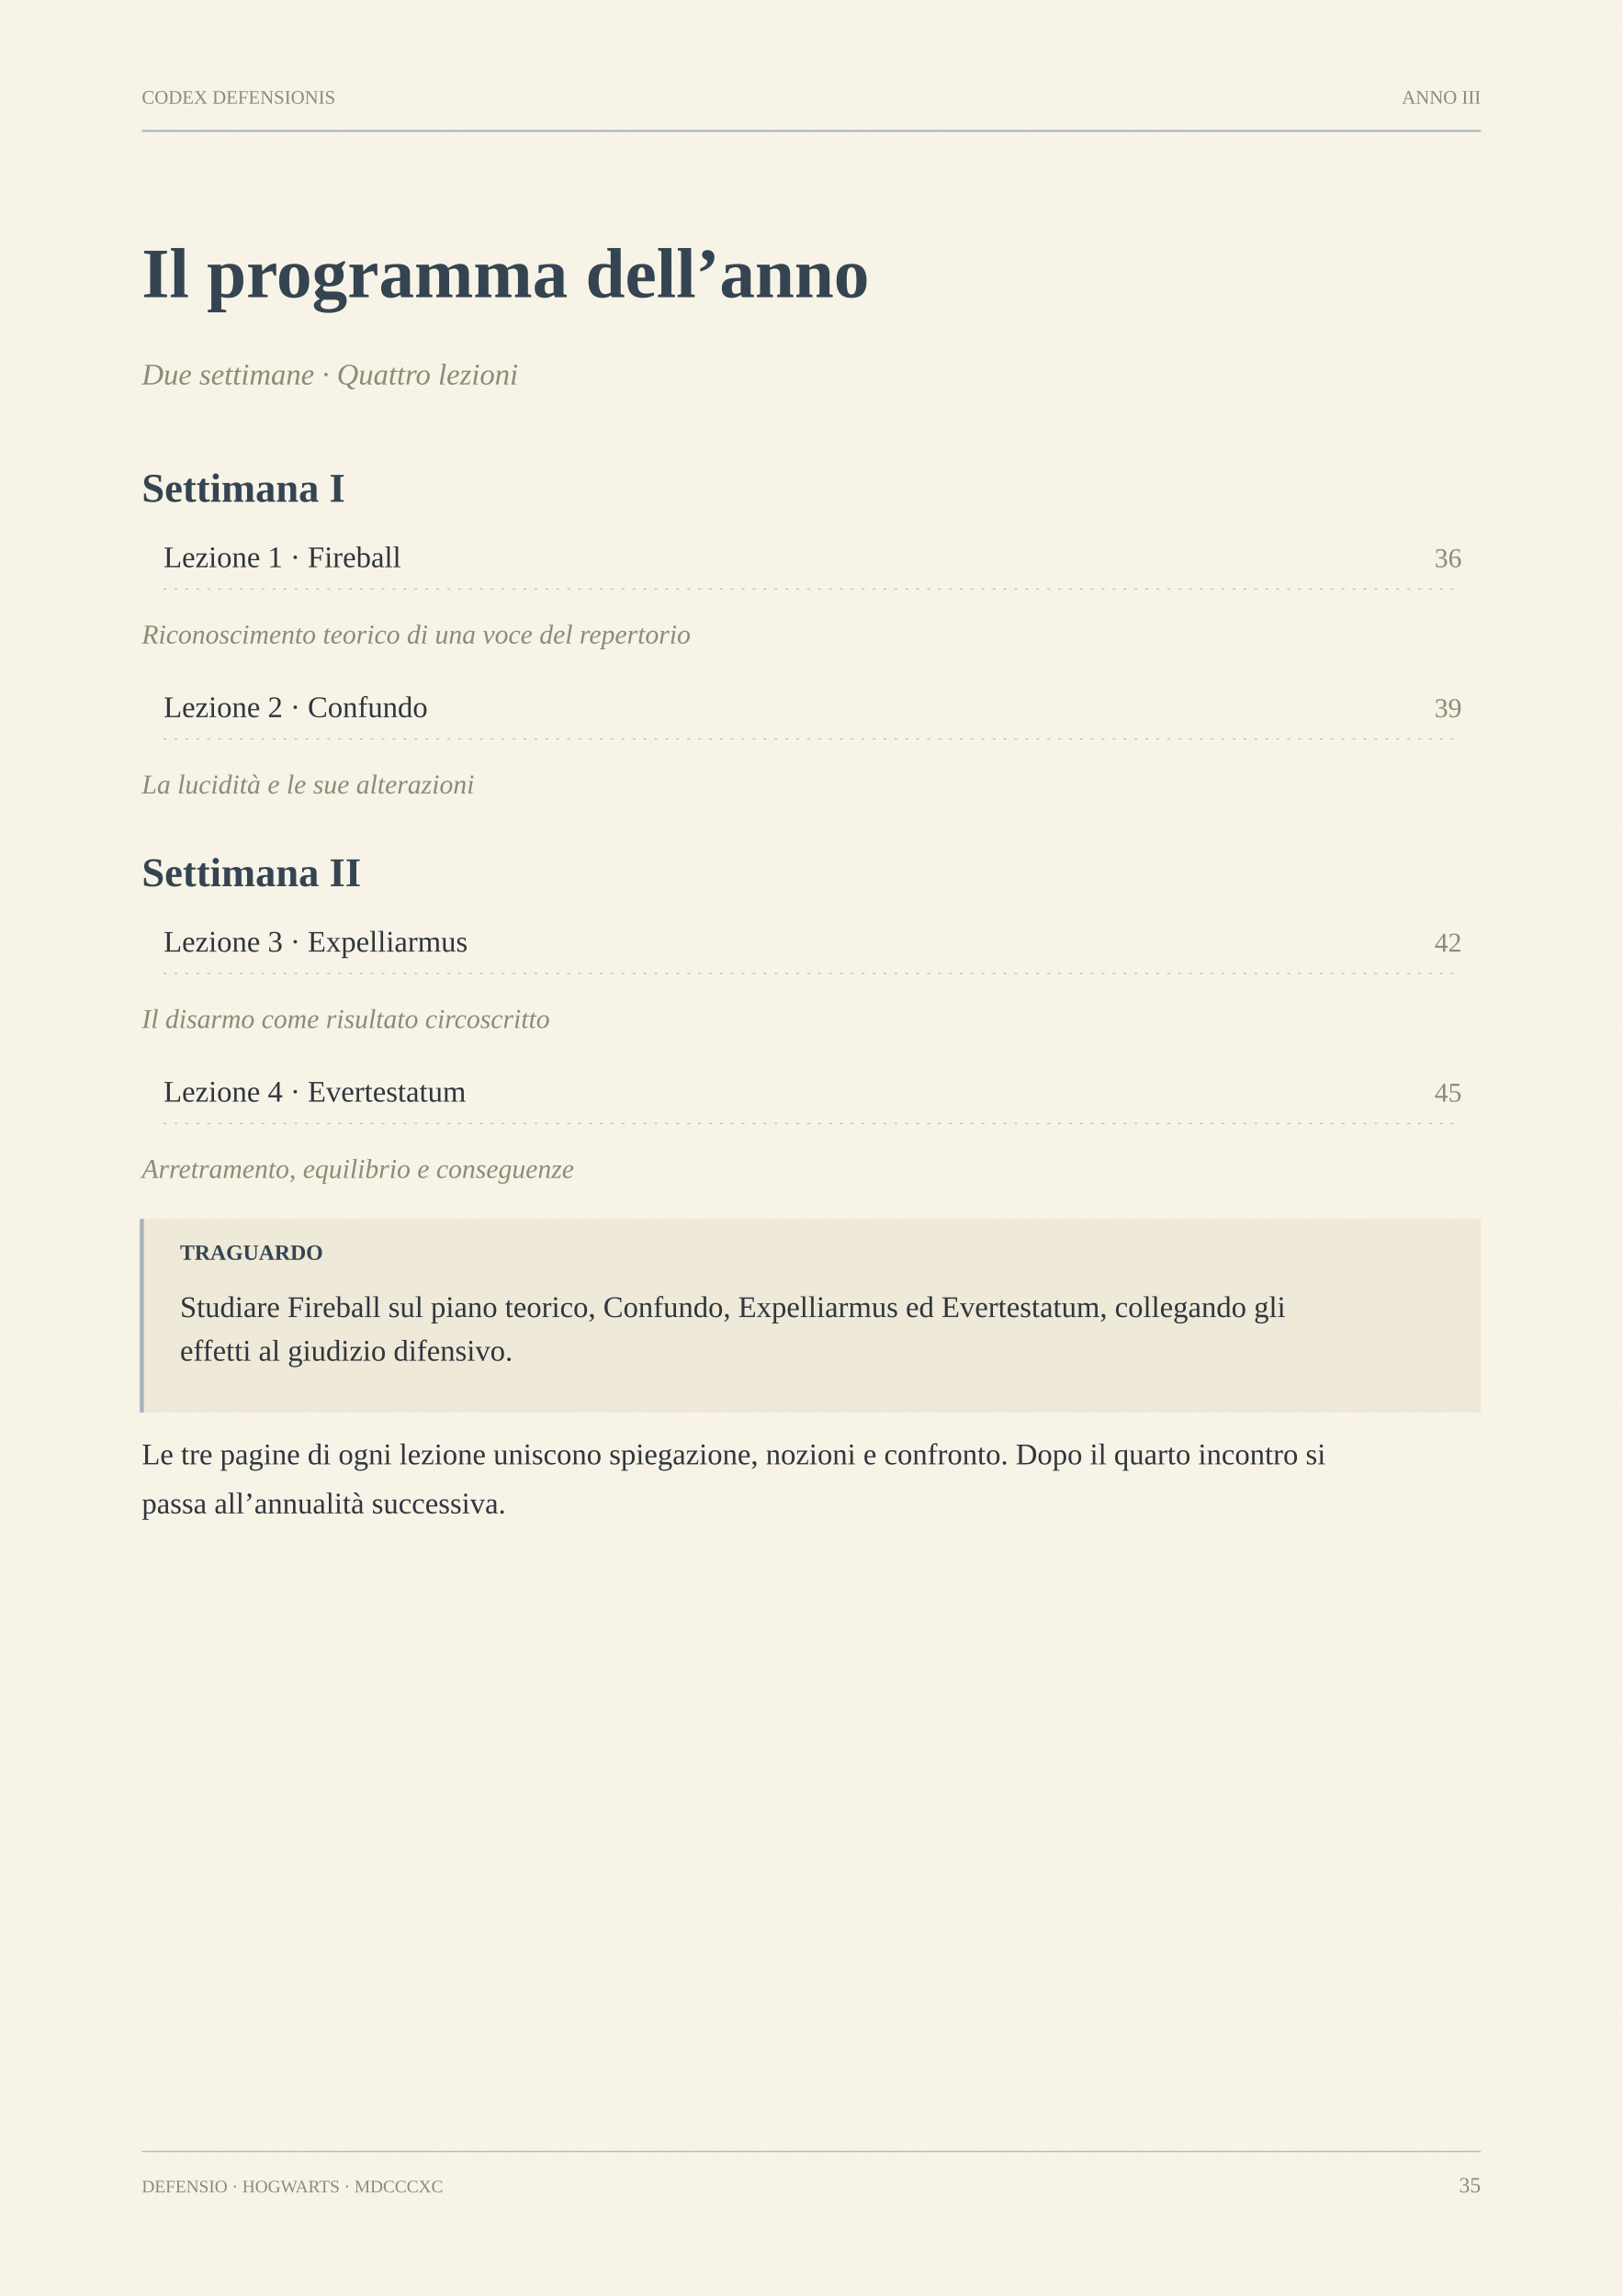
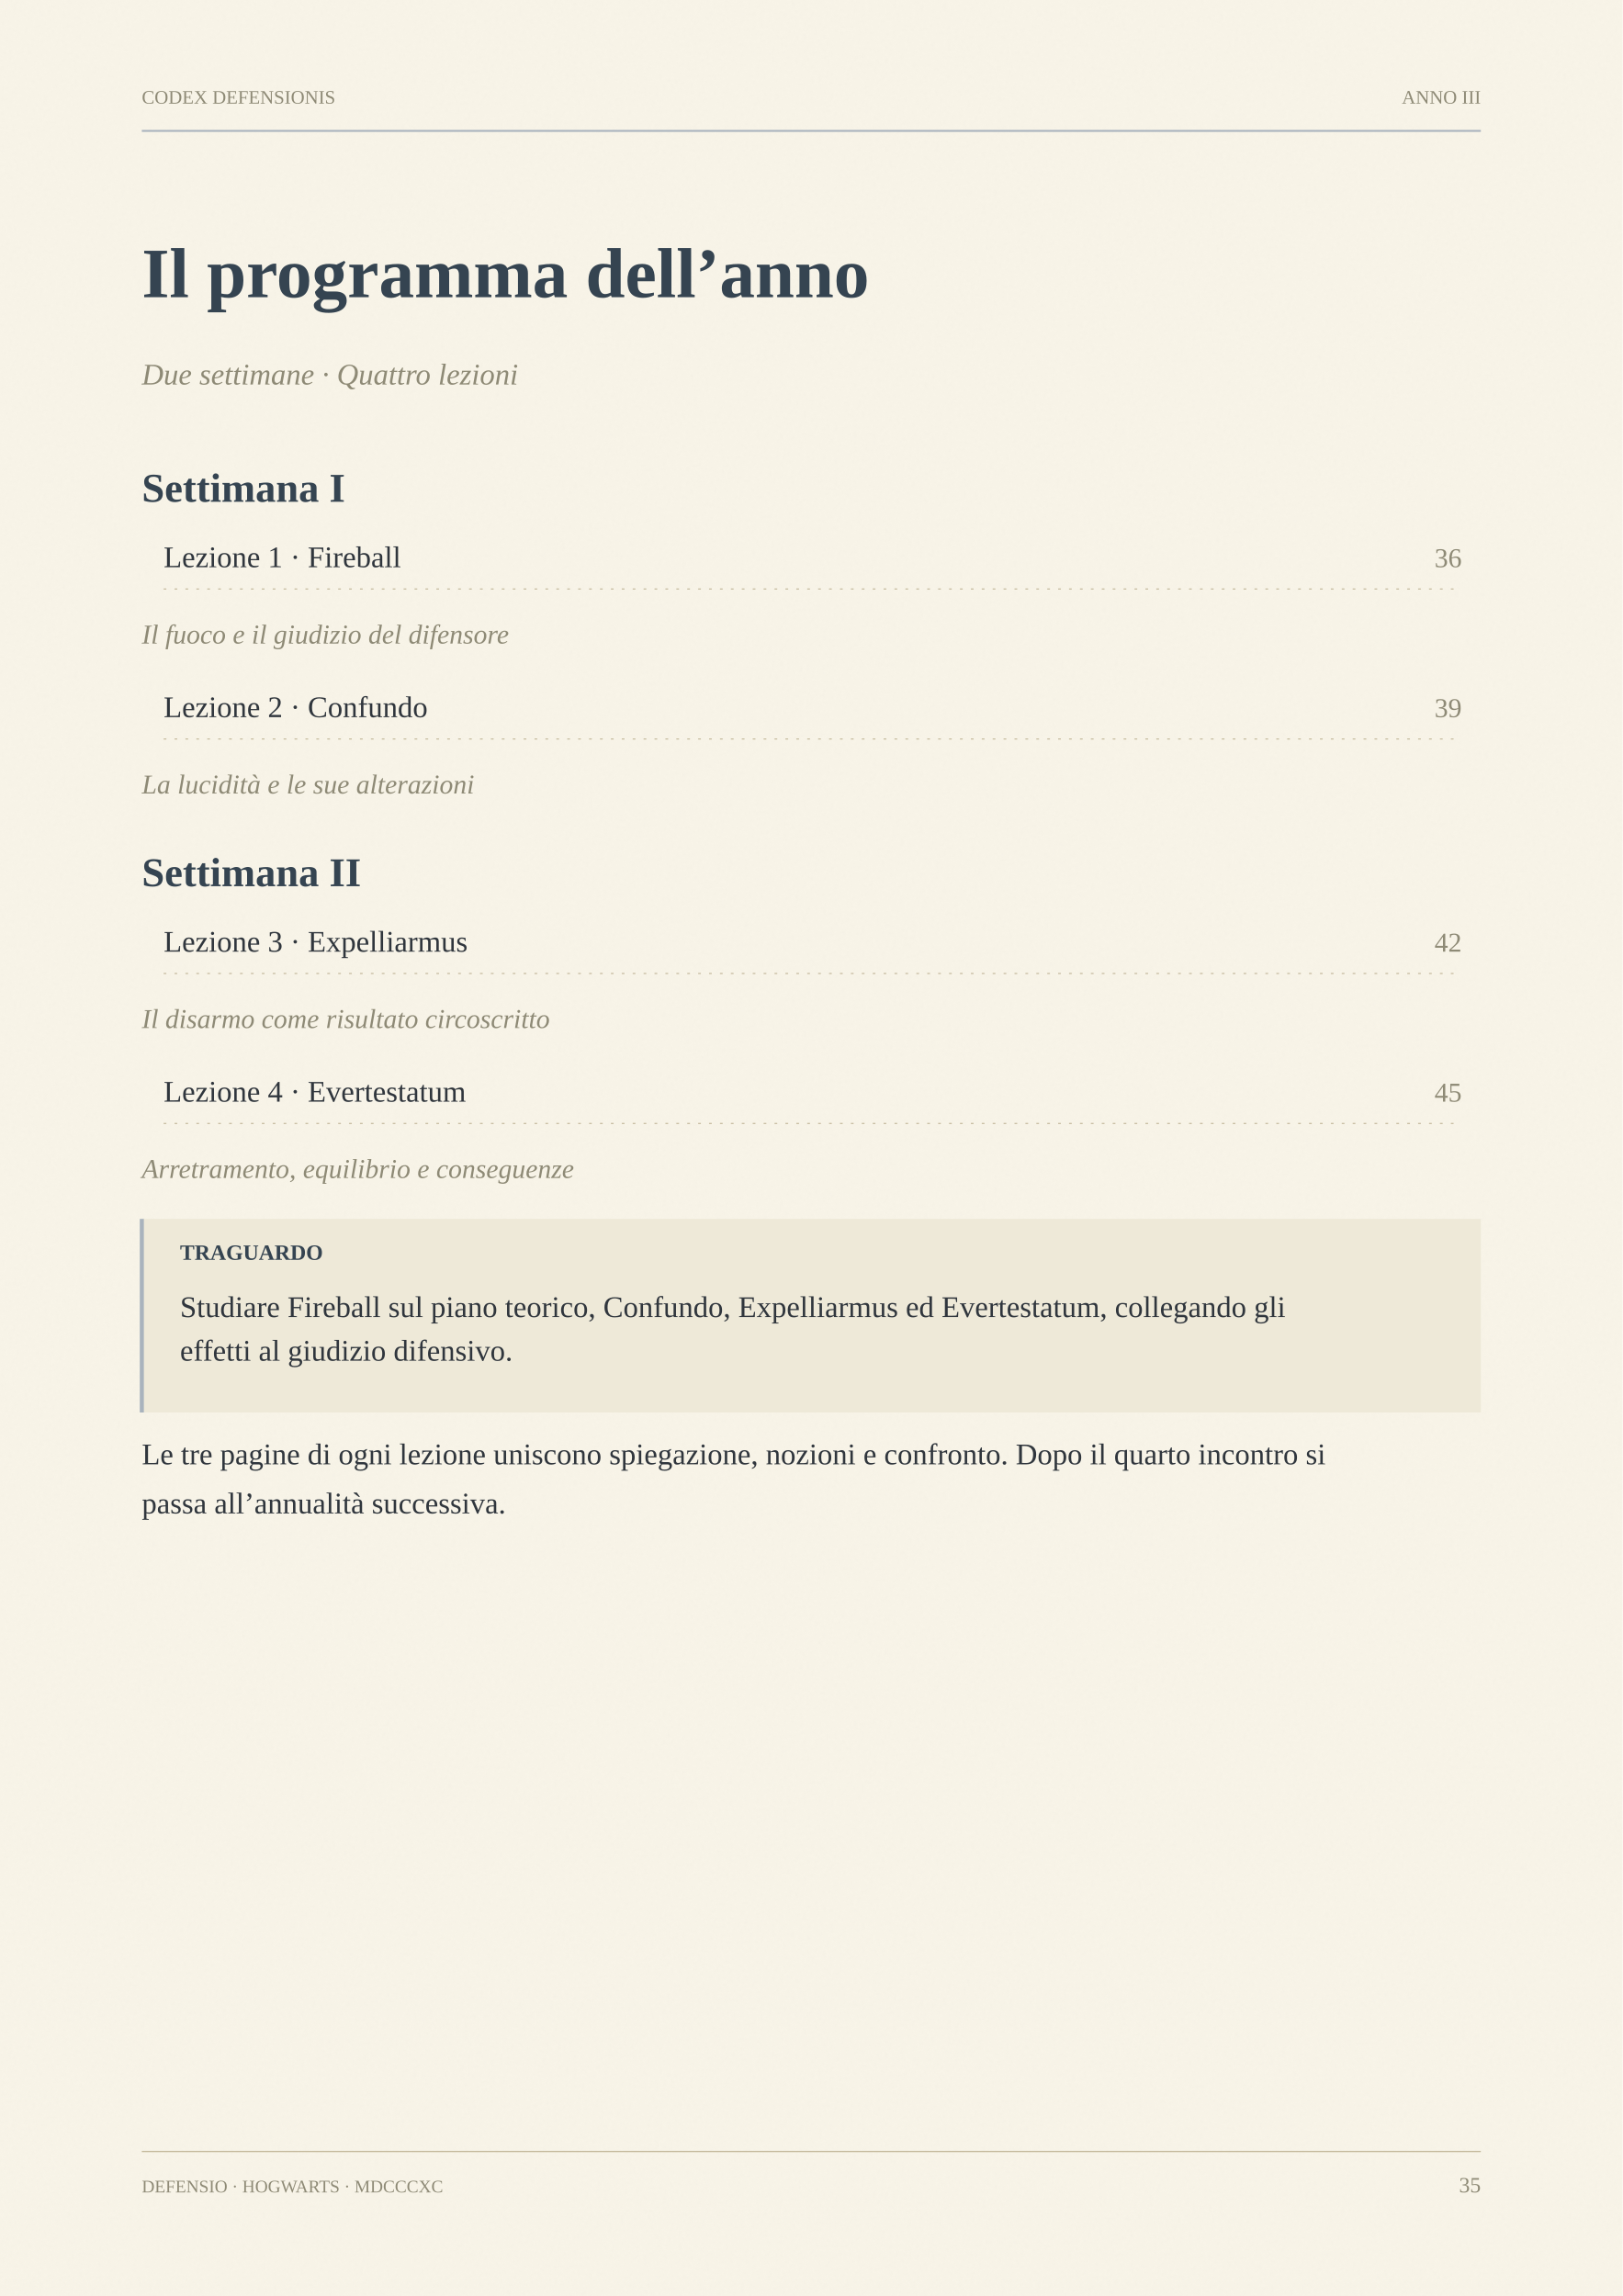
<svg xmlns="http://www.w3.org/2000/svg" width="595" height="842" viewBox="0 0 595 842">
  <defs>
    <filter id="grain">
      <feTurbulence type="fractalNoise" baseFrequency=".7" numOctaves="3" stitchTiles="stitch" />
      <feColorMatrix type="saturate" values="0" />
    </filter>
    <pattern id="paper" width="595" height="842" patternUnits="userSpaceOnUse">
      <rect width="595" height="842" filter="url(#grain)" opacity=".17" />
    </pattern>
    <linearGradient id="leather">
      <stop stop-color="#0e141a" />
      <stop offset=".12" stop-color="#394652" />
      <stop offset=".6" stop-color="#232f3b" />
      <stop offset="1" stop-color="#090e14" />
    </linearGradient>
  </defs>
  <rect width="595" height="842" fill="#f8f4e8" />
  <rect width="595" height="842" fill="url(#paper)" opacity=".17" />
  <text x="52" y="38" font-family="Georgia, Times New Roman, serif" font-size="7" fill="#8e8a76">CODEX DEFENSIONIS</text>
  <text x="543" y="38" font-family="Georgia, Times New Roman, serif" font-size="7" fill="#8e8a76" text-anchor="end">ANNO III</text>
  <path d="M52 48H543" stroke="#a9b3bd" stroke-width=".7" />
  <text x="52" y="109" font-family="Georgia, Times New Roman, serif" font-size="26" fill="#354451" font-weight="bold">Il programma dell’anno</text>
  <text x="52" y="141" font-family="Georgia, Times New Roman, serif" font-size="11" fill="#8e8a76" font-style="italic">Due settimane · Quattro lezioni</text>
  <text x="52" y="184" font-family="Georgia, Times New Roman, serif" font-size="15" fill="#354451" font-weight="bold">Settimana I</text>
  <text x="60" y="208" font-family="Georgia, Times New Roman, serif" font-size="11" fill="#30363d">Lezione 1 · Fireball</text>
  <text x="536" y="208" font-family="Georgia, Times New Roman, serif" font-size="10" fill="#8e8a76" text-anchor="end">36</text>
  <path d="M60 216H536" stroke="#c3b89b" stroke-dasharray="1 3" stroke-width=".4" />
-   <text x="52" y="236" font-family="Georgia, Times New Roman, serif" font-size="10" fill="#8e8a76" font-style="italic">Riconoscimento teorico di una voce del repertorio</text>
+   <text x="52" y="236" font-family="Georgia, Times New Roman, serif" font-size="10" fill="#8e8a76" font-style="italic">Il fuoco e il giudizio del difensore</text>
  <text x="60" y="263" font-family="Georgia, Times New Roman, serif" font-size="11" fill="#30363d">Lezione 2 · Confundo</text>
  <text x="536" y="263" font-family="Georgia, Times New Roman, serif" font-size="10" fill="#8e8a76" text-anchor="end">39</text>
  <path d="M60 271H536" stroke="#c3b89b" stroke-dasharray="1 3" stroke-width=".4" />
  <text x="52" y="291" font-family="Georgia, Times New Roman, serif" font-size="10" fill="#8e8a76" font-style="italic">La lucidità e le sue alterazioni</text>
  <text x="52" y="325" font-family="Georgia, Times New Roman, serif" font-size="15" fill="#354451" font-weight="bold">Settimana II</text>
  <text x="60" y="349" font-family="Georgia, Times New Roman, serif" font-size="11" fill="#30363d">Lezione 3 · Expelliarmus</text>
  <text x="536" y="349" font-family="Georgia, Times New Roman, serif" font-size="10" fill="#8e8a76" text-anchor="end">42</text>
  <path d="M60 357H536" stroke="#c3b89b" stroke-dasharray="1 3" stroke-width=".4" />
  <text x="52" y="377" font-family="Georgia, Times New Roman, serif" font-size="10" fill="#8e8a76" font-style="italic">Il disarmo come risultato circoscritto</text>
  <text x="60" y="404" font-family="Georgia, Times New Roman, serif" font-size="11" fill="#30363d">Lezione 4 · Evertestatum</text>
  <text x="536" y="404" font-family="Georgia, Times New Roman, serif" font-size="10" fill="#8e8a76" text-anchor="end">45</text>
  <path d="M60 412H536" stroke="#c3b89b" stroke-dasharray="1 3" stroke-width=".4" />
  <text x="52" y="432" font-family="Georgia, Times New Roman, serif" font-size="10" fill="#8e8a76" font-style="italic">Arretramento, equilibrio e conseguenze</text>
  <rect x="52" y="447" width="491" height="71" fill="#eee9d8" />
  <path d="M52 447v71" stroke="#a9b3bd" stroke-width="1.5" />
  <text x="66" y="462" font-family="Georgia, Times New Roman, serif" font-size="8" fill="#354451" font-weight="bold">TRAGUARDO</text>
  <text x="66" y="483" font-family="Georgia, Times New Roman, serif" font-size="11" fill="#30363d">Studiare Fireball sul piano teorico, Confundo, Expelliarmus ed Evertestatum, collegando gli</text>
  <text x="66" y="499" font-family="Georgia, Times New Roman, serif" font-size="11" fill="#30363d">effetti al giudizio difensivo.</text>
  <text x="52" y="537" font-family="Georgia, Times New Roman, serif" font-size="11" fill="#30363d">Le tre pagine di ogni lezione uniscono spiegazione, nozioni e confronto. Dopo il quarto incontro si</text>
  <text x="52" y="555" font-family="Georgia, Times New Roman, serif" font-size="11" fill="#30363d">passa all’annualità successiva.</text>
  <path d="M52 789H543" stroke="#c3b89b" stroke-width=".45" />
  <text x="52" y="804" font-family="Georgia, Times New Roman, serif" font-size="6.5" fill="#8e8a76">DEFENSIO · HOGWARTS · MDCCCXC</text>
  <text x="543" y="804" font-family="Georgia, Times New Roman, serif" font-size="8" fill="#8e8a76" text-anchor="end">35</text>
</svg>
